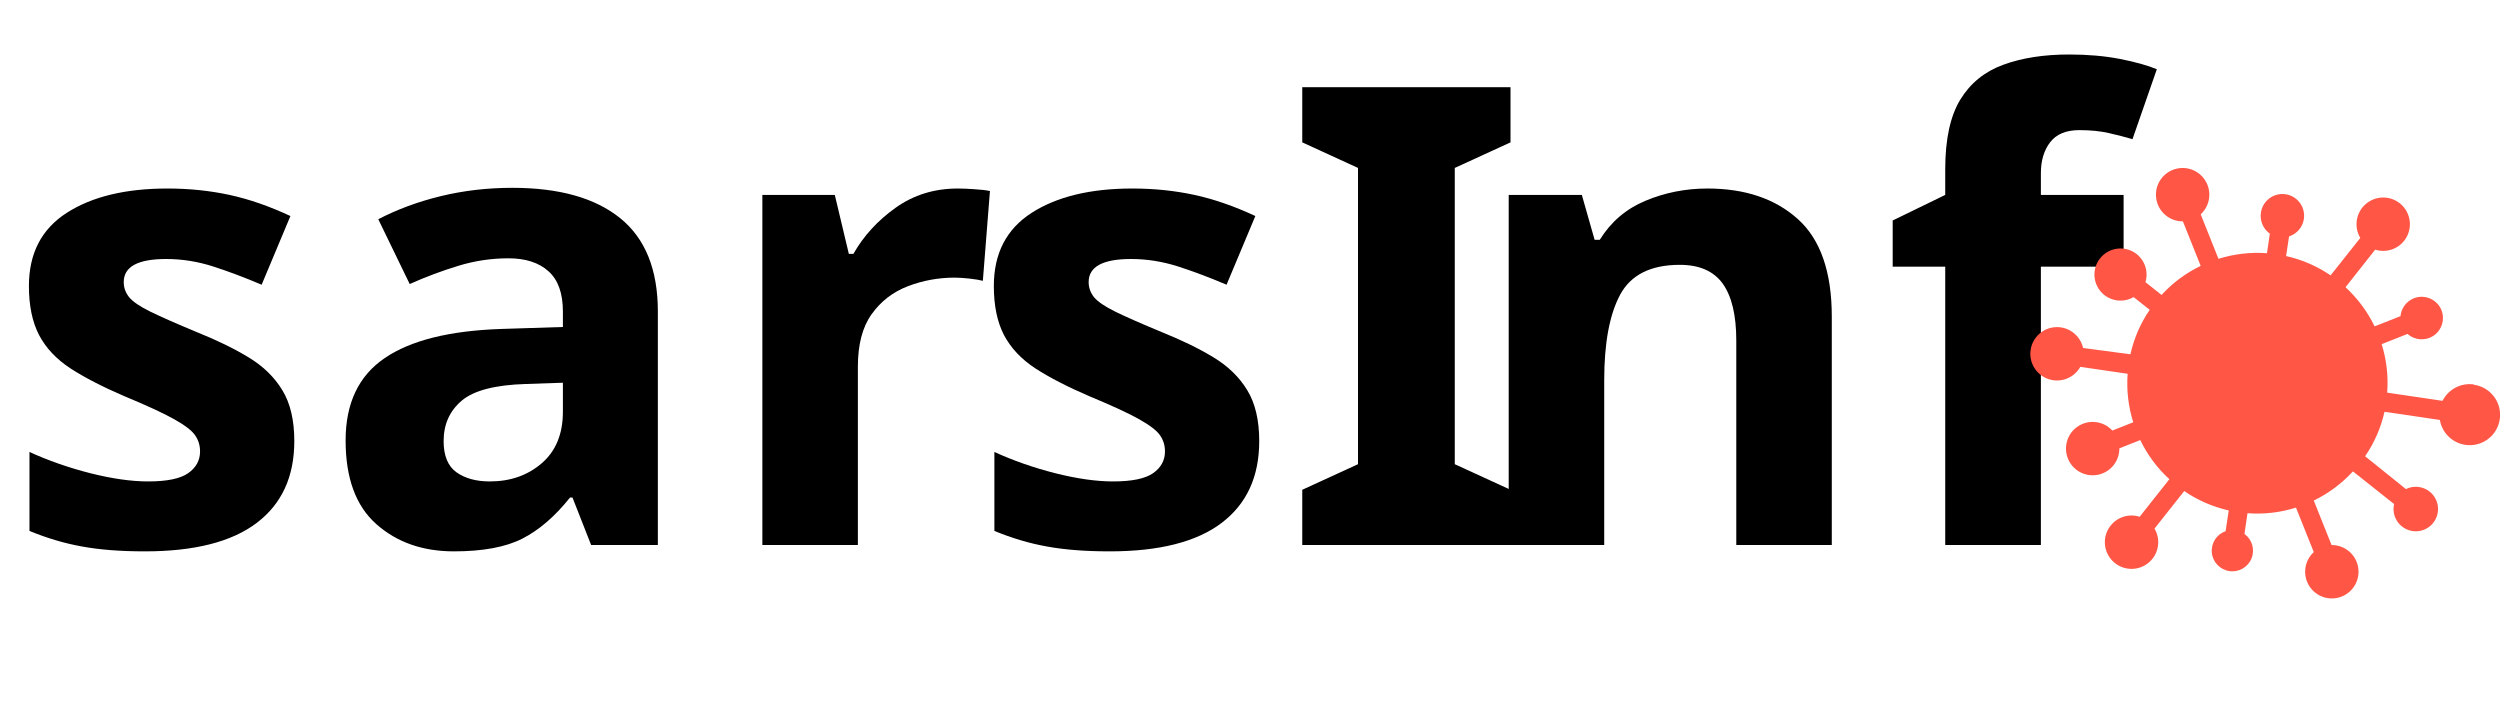
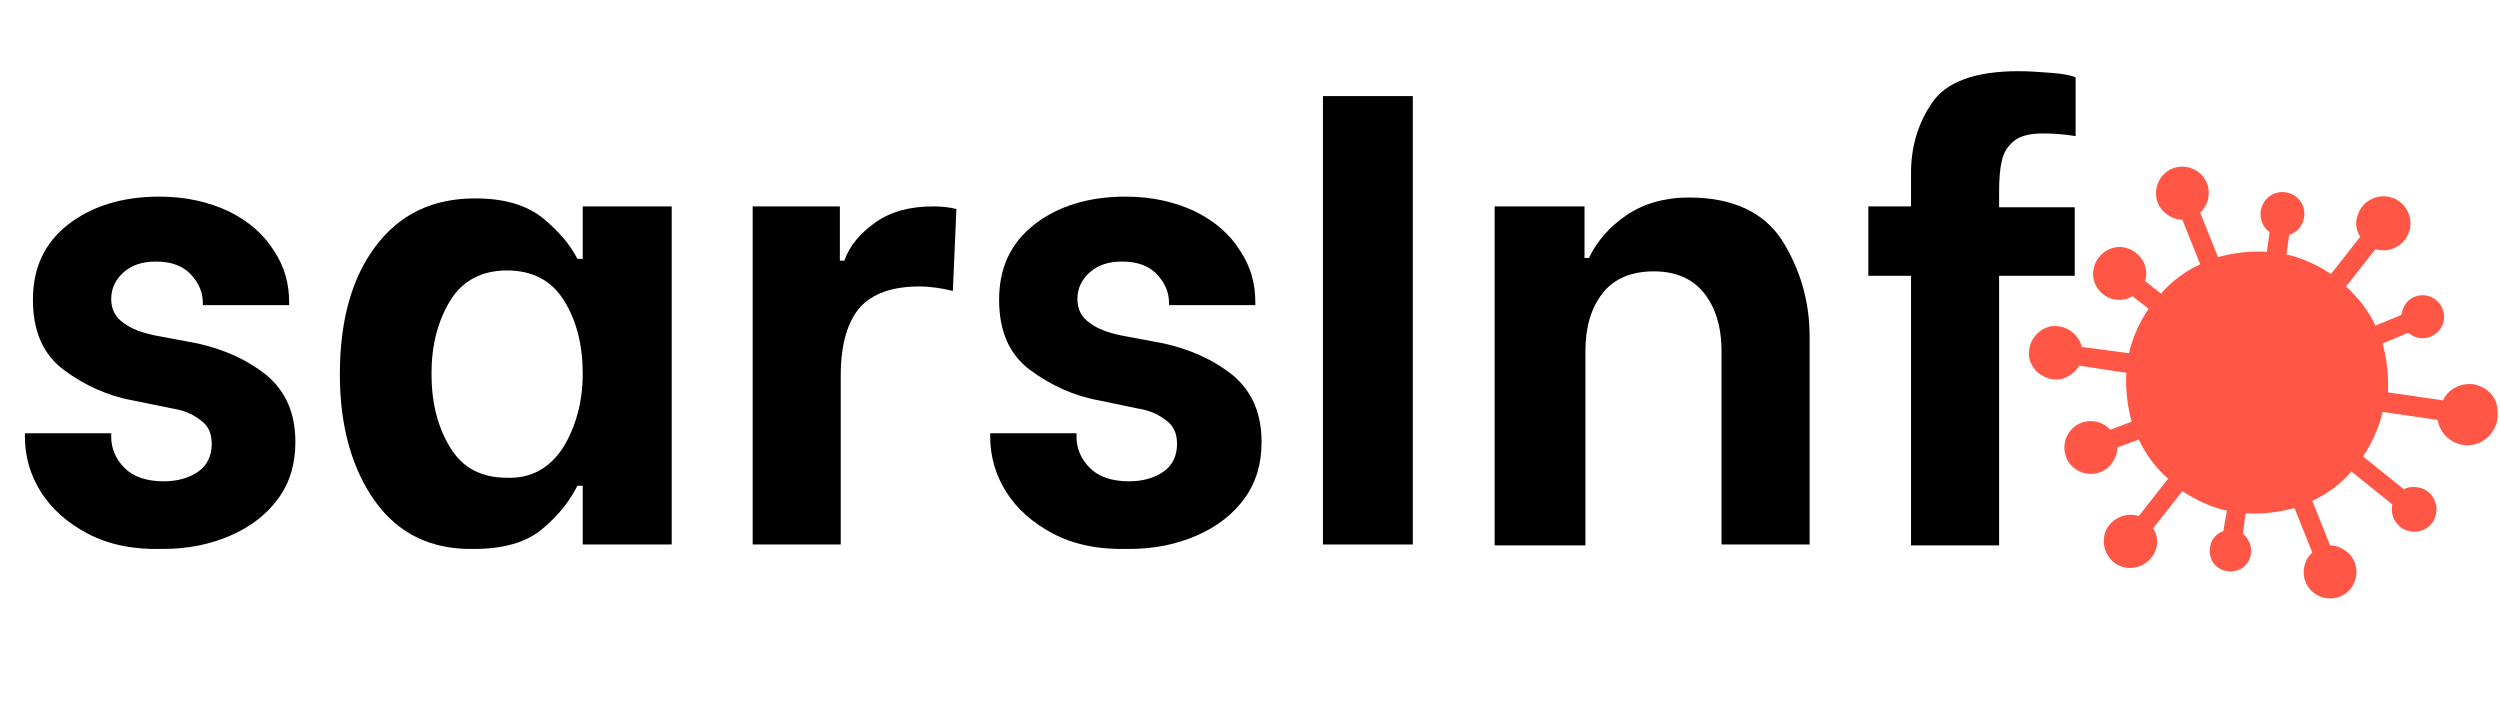
- <svg xmlns="http://www.w3.org/2000/svg" id="Capa_1" data-name="Capa 1" viewBox="0 0 280.98 80.35">
-   <defs>
-     <style>.cls-1{font-size:72.06px;font-family:BeVietnam-Bold, Be Vietnam;font-weight:700;}.cls-2{letter-spacing:0.01em;}.cls-3{letter-spacing:0em;}.cls-4{letter-spacing:0.01em;}.cls-5{fill:#ff5646;}</style>
-   </defs>
-   <text class="cls-1" transform="translate(0 61.25)">sa<tspan class="cls-2" x="80.06" y="0">r</tspan>
-     <tspan class="cls-3" x="108.45" y="0">s</tspan>
-     <tspan class="cls-4" x="144.05" y="0">I</tspan>
-     <tspan x="163.94" y="0">nf</tspan>
-   </text>
-   <path class="cls-5" d="M431.24,705.1a3.41,3.41,0,0,0-3.54,1.84l-6.22-.92a14.56,14.56,0,0,0-.62-5.45l2.91-1.15a2.39,2.39,0,1,0-.79-2l-2.91,1.15a14.9,14.9,0,0,0-3.27-4.4l3.33-4.22a3,3,0,1,0-1.67-1.32l-3.34,4.21a14.41,14.41,0,0,0-5-2.17l.33-2.21a2.44,2.44,0,1,0-3.16-2.68,2.46,2.46,0,0,0,1,2.37l-.32,2.2a14.56,14.56,0,0,0-5.45.63l-2-5a3,3,0,1,0-2,.79l2,5a14.56,14.56,0,0,0-4.4,3.27l-1.81-1.44a2.93,2.93,0,1,0-1.33,1.68l1.81,1.43a14.41,14.41,0,0,0-2.17,5L387.3,701a3,3,0,1,0-.31,2.12l5.32.78a14.56,14.56,0,0,0,.63,5.45l-2.35.93a3,3,0,1,0,.79,2l2.35-.93a14.44,14.44,0,0,0,3.27,4.4l-3.34,4.22a3,3,0,1,0,1.67,1.33l3.34-4.22a14.43,14.43,0,0,0,5,2.18l-.35,2.33a2.32,2.32,0,1,0,2.12.31l.34-2.33a14.36,14.36,0,0,0,5.45-.63l2,5a3,3,0,1,0,2-.79l-2-5a14.64,14.64,0,0,0,4.4-3.28l4.63,3.67a2.5,2.5,0,1,0,1.33-1.68L419,713.17a14.43,14.43,0,0,0,2.18-5l6.22.92a3.41,3.41,0,1,0,3.85-3.95Z" transform="translate(-153.18 -661.89)" />
+ <svg xmlns="http://www.w3.org/2000/svg" version="1.1" id="Capa_1" x="0px" y="0px" viewBox="0 0 281 80.3" style="enable-background:new 0 0 281 80.3;" xml:space="preserve">
+   <style type="text/css">
+ 	.st0{enable-background:new    ;}
+ 	.st1{fill:#FF5646;}
+ </style>
+   <g class="st0">
+     <path d="M9.9,60c-2.3-1.2-4.1-2.8-5.3-4.7c-1.2-1.9-1.8-4-1.8-6.2v-0.4h9.7v0.4c0,1.3,0.5,2.5,1.5,3.5s2.5,1.5,4.4,1.5   c1.6,0,2.9-0.4,3.9-1.1c1-0.7,1.5-1.8,1.5-3.1c0-1.2-0.4-2.1-1.3-2.7c-0.9-0.7-1.9-1.1-3.2-1.3L14.9,45c-2.8-0.5-5.4-1.7-7.7-3.4   c-2.3-1.7-3.5-4.3-3.5-7.9c0-3.6,1.3-6.4,4-8.5c2.6-2,6-3.1,10.2-3.1c3,0,5.6,0.6,7.9,1.7c2.2,1.1,3.9,2.6,5,4.4   c1.2,1.8,1.7,3.7,1.7,5.8v0.3h-9.7v-0.2c0-1.2-0.4-2.2-1.3-3.2c-0.9-1-2.2-1.5-4-1.5c-1.5,0-2.7,0.4-3.6,1.2   c-0.9,0.8-1.4,1.8-1.4,3c0,1.2,0.5,2.1,1.4,2.7c0.9,0.7,2.1,1.1,3.5,1.4l4.8,0.9c3.1,0.7,5.7,1.9,7.8,3.6c2.1,1.8,3.2,4.2,3.2,7.5   c0,2.4-0.6,4.5-1.9,6.3c-1.3,1.8-3.1,3.2-5.4,4.2c-2.3,1-4.8,1.5-7.6,1.5C15,61.8,12.2,61.2,9.9,60z" />
+     <path d="M42.2,56.4c-2.6-3.6-4-8.4-4-14.3c0-6,1.3-10.8,4-14.4c2.7-3.6,6.4-5.4,11.2-5.4c3.2,0,5.7,0.7,7.6,2.2   c1.8,1.5,3.1,3,3.9,4.6h0.6v-5.9h10v38h-10v-6.6h-0.6c-0.9,1.8-2.2,3.4-4,4.9c-1.8,1.5-4.4,2.2-7.6,2.2   C48.5,61.8,44.8,60,42.2,56.4z M63.3,50.3c1.4-2.3,2.2-5.1,2.2-8.3c0-3.2-0.7-6-2.1-8.2c-1.4-2.3-3.6-3.4-6.4-3.4s-5,1.1-6.4,3.4   c-1.4,2.3-2.1,5-2.1,8.2c0,3.3,0.7,6,2.1,8.3c1.4,2.3,3.5,3.4,6.4,3.4C59.7,53.8,61.8,52.6,63.3,50.3z" />
+   </g>
+   <g class="st0">
+     <path d="M84.5,23.2h9.9v6.1h0.5c0.6-1.7,1.8-3.1,3.5-4.3c1.7-1.2,3.8-1.8,6.5-1.8c1,0,1.9,0.1,2.6,0.3l-0.4,9.2   c-1.2-0.3-2.5-0.5-3.8-0.5c-3,0-5.2,0.8-6.6,2.3c-1.4,1.6-2.2,4.1-2.2,7.7v19h-9.9V23.2z" />
+   </g>
+   <g class="st0">
+     <path d="M118.4,60c-2.3-1.2-4.1-2.8-5.3-4.7c-1.2-1.9-1.8-4-1.8-6.2v-0.4h9.7v0.4c0,1.3,0.5,2.5,1.5,3.5s2.5,1.5,4.4,1.5   c1.6,0,2.9-0.4,3.9-1.1c1-0.7,1.5-1.8,1.5-3.1c0-1.2-0.4-2.1-1.3-2.7c-0.9-0.7-1.9-1.1-3.2-1.3l-4.3-0.9c-2.8-0.5-5.4-1.7-7.7-3.4   c-2.3-1.7-3.5-4.3-3.5-7.9c0-3.6,1.3-6.4,4-8.5c2.6-2,6-3.1,10.2-3.1c3,0,5.6,0.6,7.9,1.7c2.2,1.1,3.9,2.6,5,4.4   c1.2,1.8,1.7,3.7,1.7,5.8v0.3h-9.7v-0.2c0-1.2-0.4-2.2-1.3-3.2c-0.9-1-2.2-1.5-4-1.5c-1.5,0-2.7,0.4-3.6,1.2   c-0.9,0.8-1.4,1.8-1.4,3c0,1.2,0.5,2.1,1.4,2.7c0.9,0.7,2.1,1.1,3.5,1.4l4.8,0.9c3.1,0.7,5.7,1.9,7.8,3.6c2.1,1.8,3.2,4.2,3.2,7.5   c0,2.4-0.6,4.5-1.9,6.3c-1.3,1.8-3.1,3.2-5.4,4.2c-2.3,1-4.8,1.5-7.6,1.5C123.5,61.8,120.7,61.2,118.4,60z" />
+   </g>
+   <g class="st0">
+     <path d="M148.7,10.8h10.1v50.4h-10.1V10.8z" />
+   </g>
+   <g class="st0">
+     <path d="M168,23.2h10.1V29h0.5c0.9-1.9,2.3-3.5,4.2-4.8c1.9-1.3,4.3-2,7-2c4.9,0,8.4,1.6,10.5,4.8c2,3.2,3.1,6.8,3.1,10.8v23.4   h-9.9V39.5c0-2.8-0.7-5-2-6.6c-1.3-1.6-3.2-2.4-5.6-2.4c-2.5,0-4.5,0.8-5.8,2.5c-1.3,1.7-1.9,3.8-1.9,6.5v21.8H168V23.2z" />
+     <path d="M226.3,15.9c-0.7,0.6-1.1,1.3-1.3,2.2c-0.2,0.8-0.3,2-0.3,3.4v1.8h8.5V31h-8.5v30.3h-9.9V31H210v-7.8h4.8v-3.8   c0-2.9,0.8-5.6,2.4-7.9c1.6-2.3,4.8-3.5,9.7-3.5c1.2,0,2.5,0.1,3.8,0.2c1.3,0.1,2.2,0.3,2.6,0.5v6.6c-1.2-0.2-2.4-0.3-3.7-0.3   C228.1,15,227,15.3,226.3,15.9z" />
+   </g>
+   <path class="st1" d="M278.1,43.2c-1.5-0.2-2.9,0.5-3.5,1.8l-6.2-0.9c0.1-1.8-0.1-3.7-0.6-5.5l2.9-1.2c1,0.9,2.5,0.8,3.4-0.2  c0.9-1,0.8-2.5-0.2-3.4c-1-0.9-2.5-0.8-3.4,0.2c-0.3,0.4-0.5,0.9-0.6,1.4l-2.9,1.2c-0.8-1.7-1.9-3.1-3.3-4.4l3.3-4.2  c1.6,0.5,3.3-0.4,3.8-2c0.5-1.6-0.4-3.3-2-3.8c-1.6-0.5-3.3,0.4-3.8,2c-0.3,0.8-0.2,1.7,0.3,2.4l-3.3,4.2c-1.5-1-3.2-1.8-5-2.2  l0.3-2.2c1.3-0.4,2-1.8,1.6-3.1s-1.8-2-3.1-1.6c-0.9,0.3-1.5,1-1.7,2c-0.1,0.9,0.2,1.8,1,2.4l-0.3,2.2c-1.8-0.1-3.7,0.1-5.5,0.6  l-2-5c1.2-1.1,1.3-3,0.2-4.2c-1.1-1.2-3-1.3-4.2-0.2c-1.2,1.1-1.3,3-0.2,4.2c0.6,0.6,1.4,1,2.2,1l2,5c-1.7,0.8-3.2,1.9-4.4,3.3  l-1.8-1.4c0.5-1.5-0.4-3.2-2-3.7c-1.5-0.5-3.2,0.4-3.7,2s0.4,3.2,2,3.7c0.8,0.2,1.6,0.1,2.3-0.3l1.8,1.4c-1,1.5-1.8,3.2-2.2,5  l-5.3-0.7c-0.4-1.6-2-2.6-3.6-2.3c-1.6,0.4-2.6,2-2.3,3.6c0.4,1.6,2,2.6,3.6,2.3c0.8-0.2,1.5-0.7,2-1.5l5.3,0.8  c-0.1,1.8,0.1,3.7,0.6,5.5l-2.4,0.9c-1.1-1.2-3-1.3-4.2-0.2c-1.2,1.1-1.3,3-0.2,4.2s3,1.3,4.2,0.2c0.6-0.6,1-1.4,1-2.2l2.4-0.9  c0.8,1.7,1.9,3.2,3.3,4.4l-3.3,4.2c-1.6-0.5-3.3,0.4-3.8,1.9c-0.5,1.6,0.4,3.3,1.9,3.8c1.6,0.5,3.3-0.4,3.8-1.9  c0.3-0.8,0.2-1.7-0.3-2.4l3.3-4.2c1.5,1,3.2,1.8,5,2.2l-0.4,2.3c-1.2,0.4-1.8,1.7-1.4,3c0.4,1.2,1.7,1.8,3,1.4  c1.2-0.4,1.8-1.7,1.4-3c-0.2-0.4-0.4-0.8-0.8-1.1l0.3-2.3c1.8,0.1,3.7-0.1,5.5-0.6l2,5c-1.2,1.1-1.3,3-0.2,4.2  c1.1,1.2,3,1.3,4.2,0.2c1.2-1.1,1.3-3,0.2-4.2c-0.6-0.6-1.4-1-2.2-1l-2-5c1.7-0.8,3.2-1.9,4.4-3.3l4.6,3.7c-0.3,1.3,0.5,2.7,1.9,3  s2.7-0.5,3-1.9c0.3-1.3-0.5-2.7-1.9-3c-0.6-0.1-1.2-0.1-1.7,0.2l-4.6-3.7c1-1.5,1.8-3.2,2.2-5l6.2,0.9c0.3,1.9,2.1,3.1,3.9,2.8  s3.1-2.1,2.8-3.9C280.7,44.6,279.5,43.5,278.1,43.2L278.1,43.2z" />
</svg>
